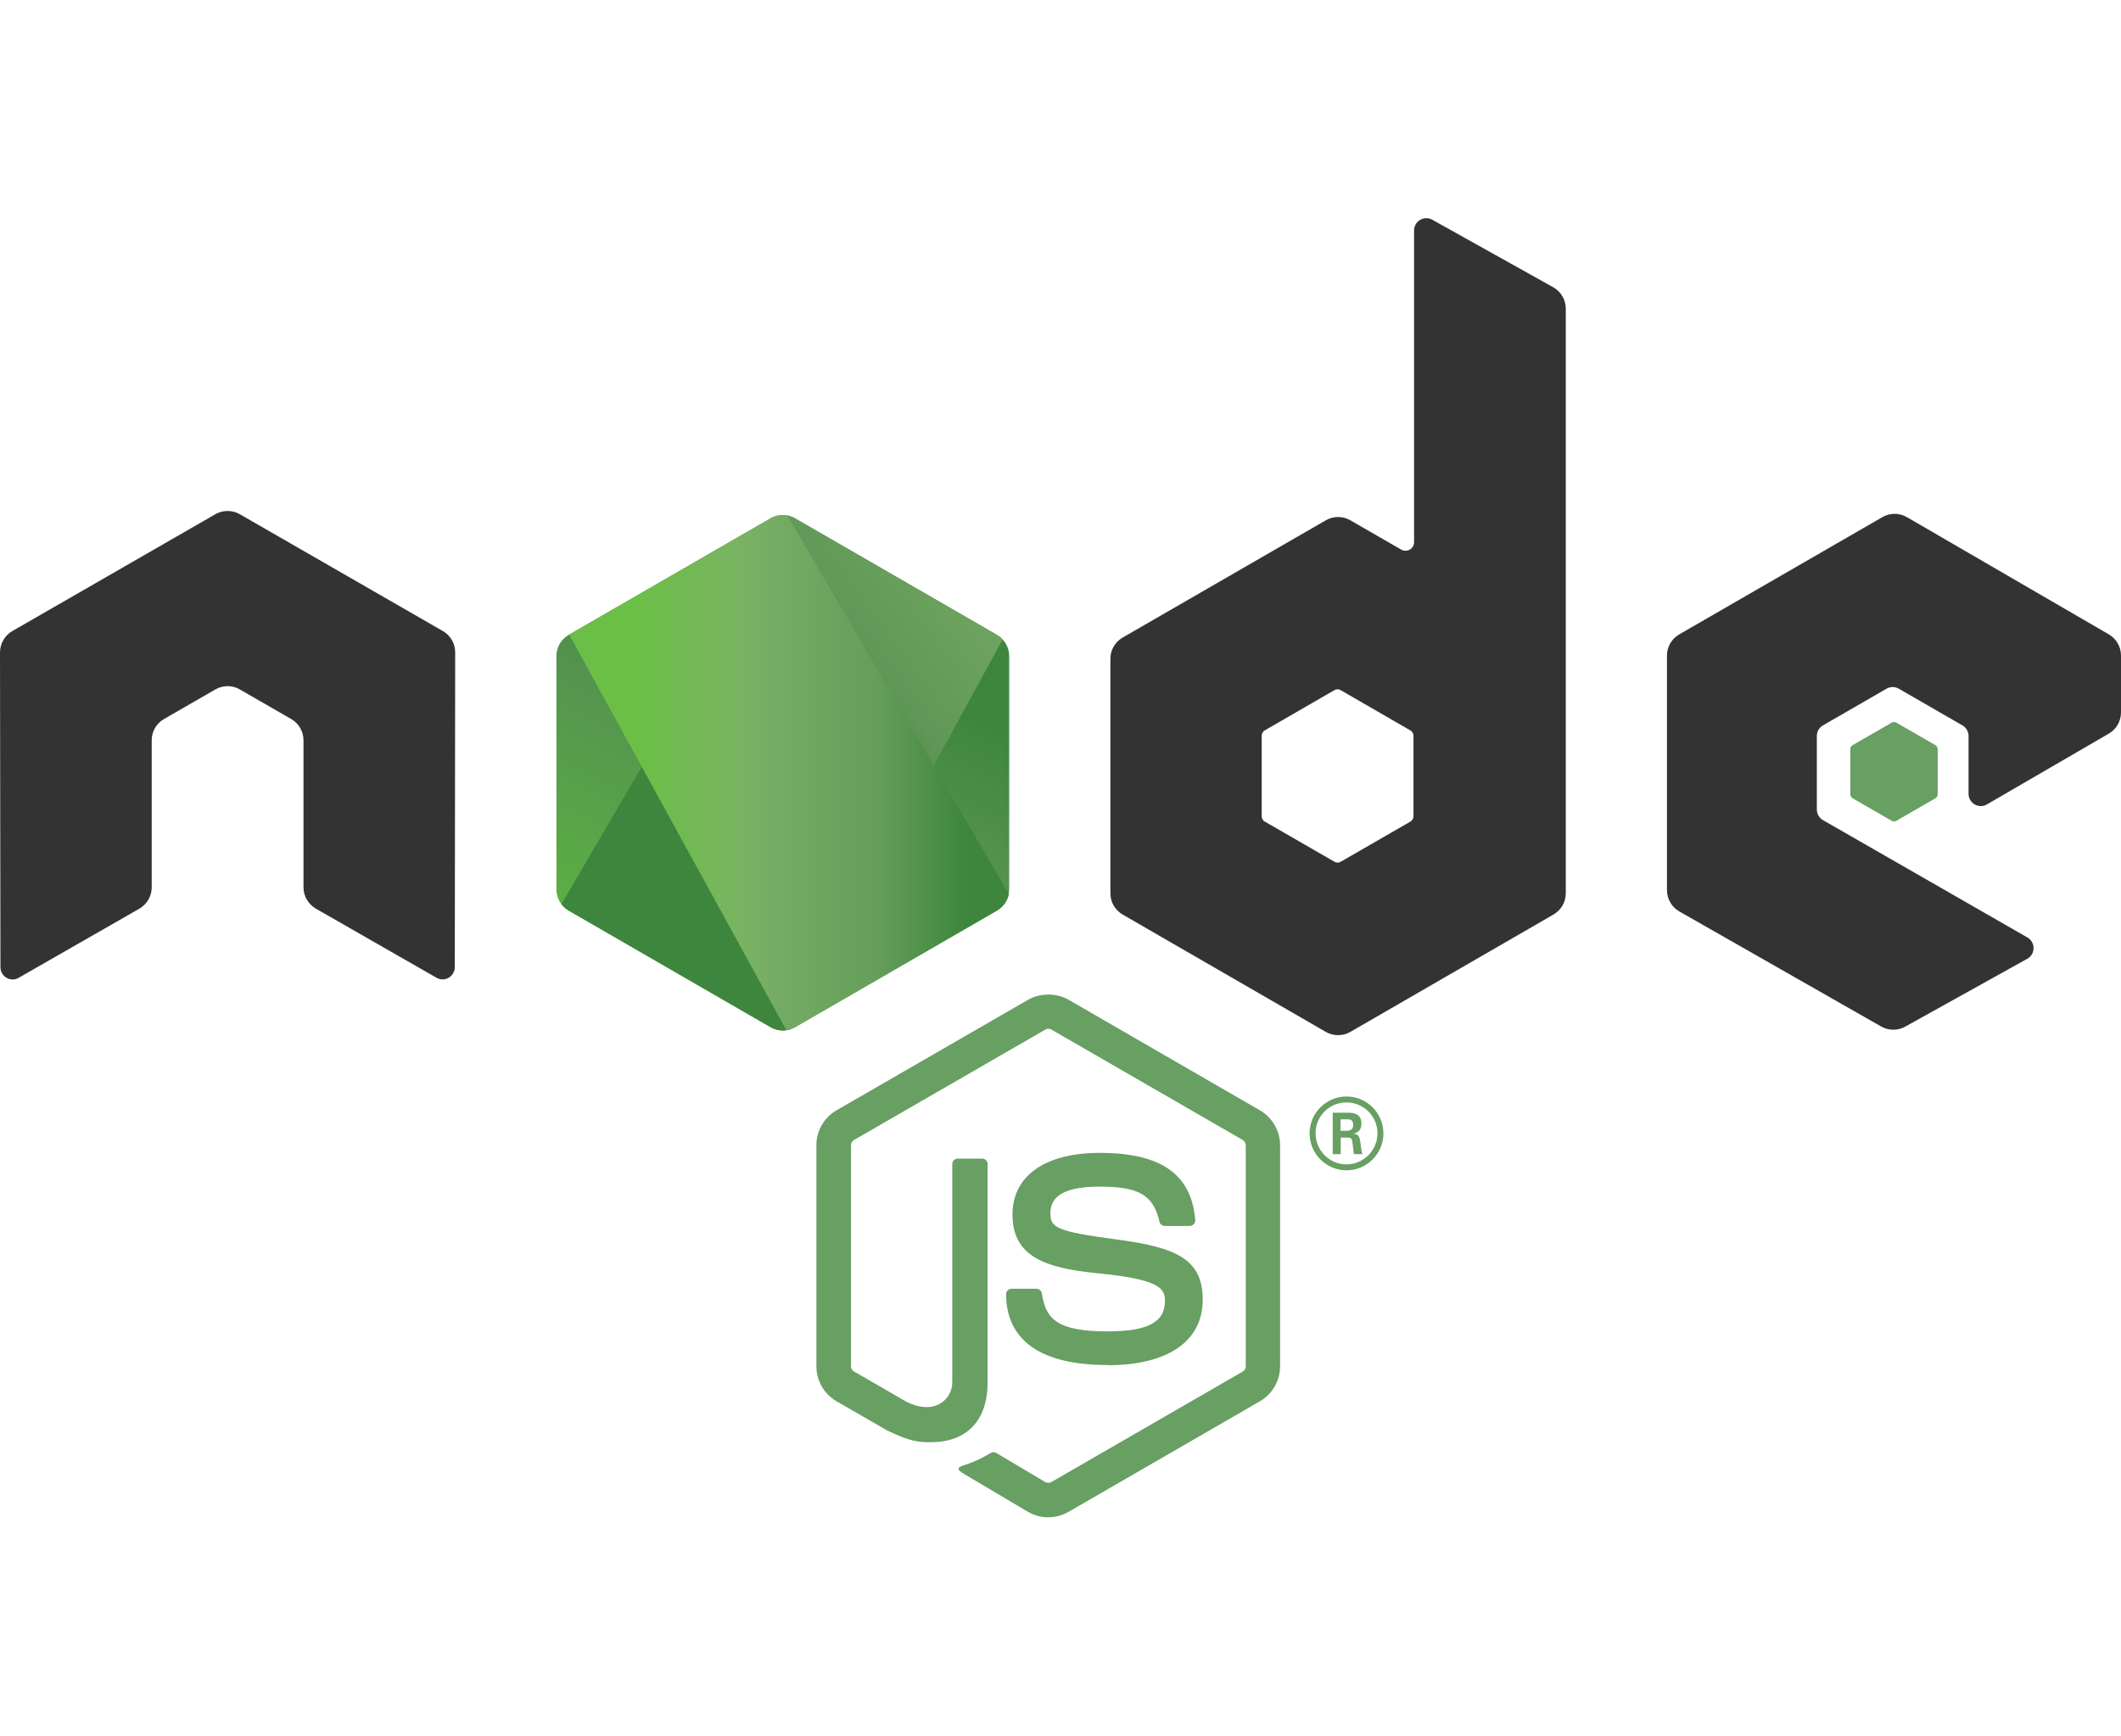
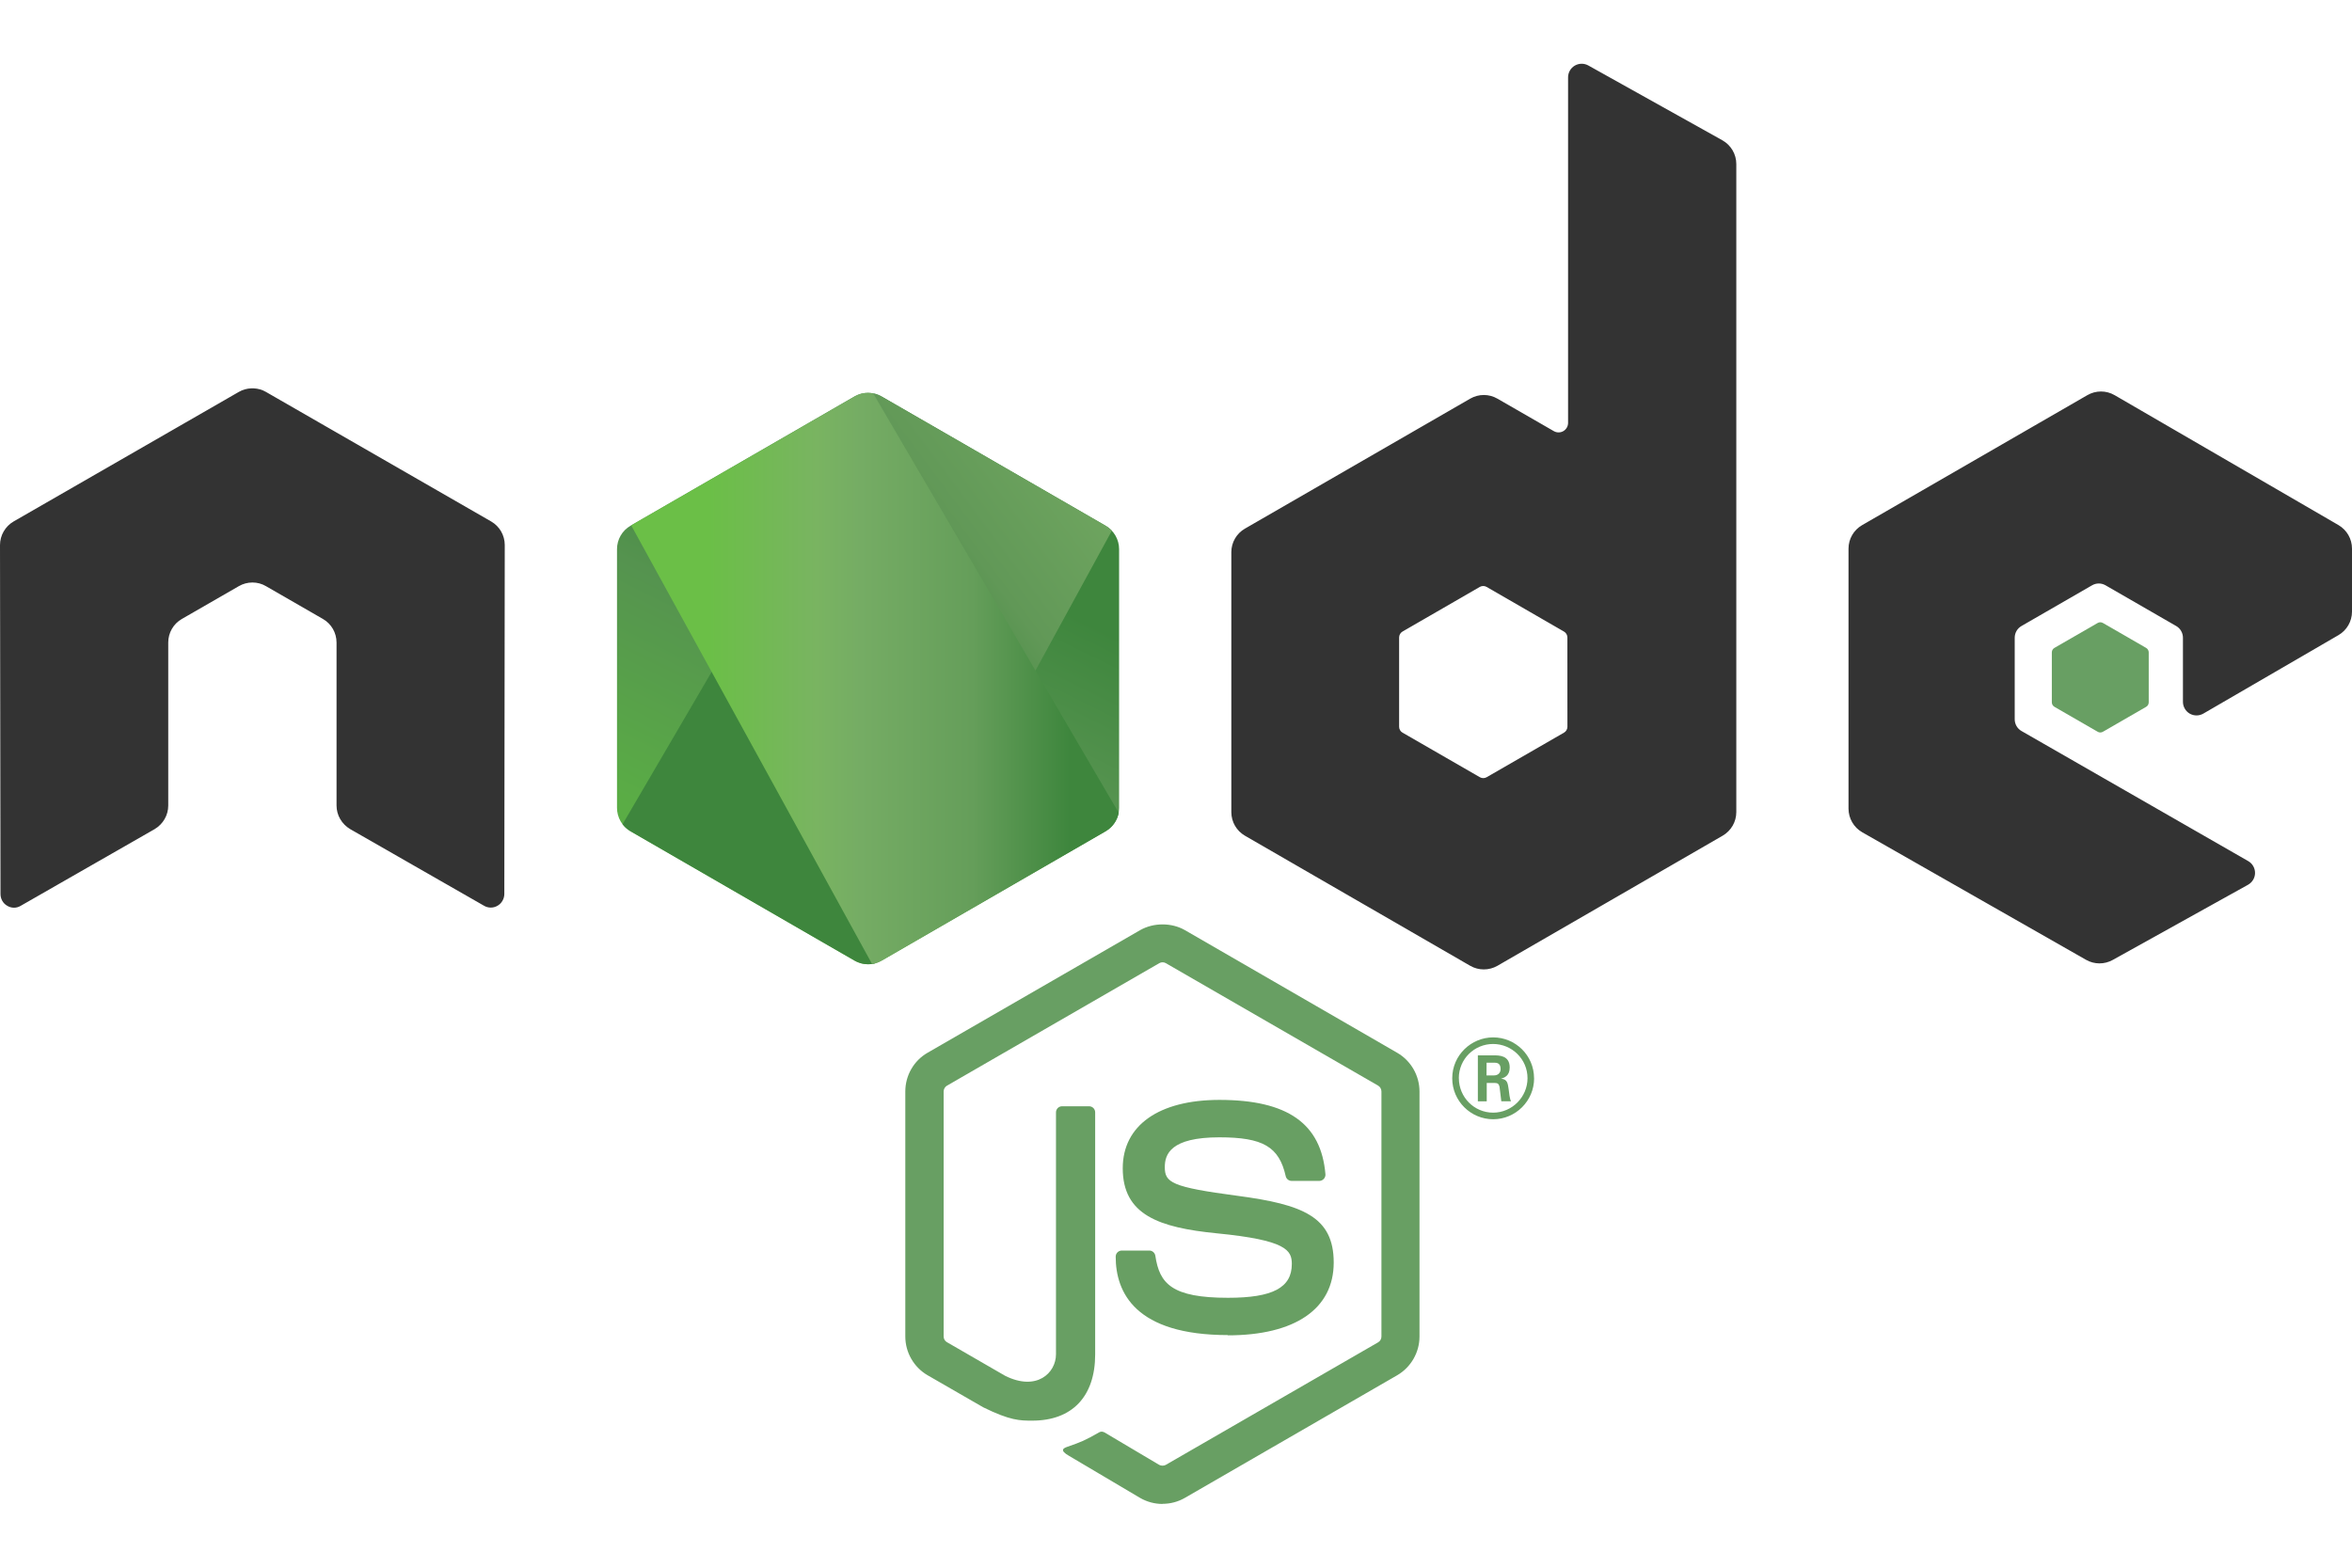
- <svg xmlns="http://www.w3.org/2000/svg" width="110" height="90" version="1.2" viewBox="0 0 442.37 270.929">
+ <svg xmlns="http://www.w3.org/2000/svg" width="90" height="60" version="1.2" viewBox="0 0 442.37 270.929">
  <defs>
    <clipPath id="a">
      <path d="M239.03 226.605l-42.13 24.317c-1.578.91-2.546 2.59-2.546 4.406v48.668c0 1.817.968 3.496 2.546 4.406l42.133 24.336c1.575.907 3.517.907 5.09 0l42.126-24.336c1.57-.91 2.54-2.59 2.54-4.406v-48.668c0-1.816-.97-3.496-2.55-4.406l-42.12-24.317c-.79-.453-1.67-.68-2.55-.68-.88 0-1.76.227-2.55.68" />
    </clipPath>
    <linearGradient id="b" x1="-.348" x2="1.251" gradientTransform="rotate(116.114 53.1 202.97) scale(86.48)" gradientUnits="userSpaceOnUse">
      <stop offset=".3" stop-color="#3E863D" />
      <stop offset=".5" stop-color="#55934F" />
      <stop offset=".8" stop-color="#5AAD45" />
    </linearGradient>
    <clipPath id="c">
      <path d="M195.398 307.086c.403.523.907.976 1.5 1.316l36.14 20.875 6.02 3.46c.9.52 1.926.74 2.934.665.336-.027.672-.09 1-.183l44.434-81.36c-.34-.37-.738-.68-1.184-.94l-27.586-15.93-14.582-8.39c-.414-.24-.863-.41-1.32-.53zm0 0" />
    </clipPath>
    <linearGradient id="d" x1="-.456" x2=".582" gradientTransform="rotate(-36.46 550.846 -214.337) scale(132.798)" gradientUnits="userSpaceOnUse">
      <stop offset=".57" stop-color="#3E863D" />
      <stop offset=".72" stop-color="#619857" />
      <stop offset="1" stop-color="#76AC64" />
    </linearGradient>
    <clipPath id="e">
      <path d="M241.066 225.953c-.707.07-1.398.29-2.035.652l-42.01 24.247 45.3 82.51c.63-.09 1.25-.3 1.81-.624l42.13-24.336c1.3-.754 2.19-2.03 2.46-3.476l-46.18-78.89c-.34-.067-.68-.102-1.03-.102-.14 0-.28.007-.42.02" />
    </clipPath>
    <linearGradient id="f" x1=".043" x2=".984" gradientTransform="translate(192.862 279.652) scale(97.417)" gradientUnits="userSpaceOnUse">
      <stop offset=".16" stop-color="#6BBF47" />
      <stop offset=".38" stop-color="#79B461" />
      <stop offset=".47" stop-color="#75AC64" />
      <stop offset=".7" stop-color="#659E5A" />
      <stop offset=".9" stop-color="#3E863D" />
    </linearGradient>
  </defs>
  <path fill="#689f63" d="M218.647 270.93c-1.46 0-2.91-.383-4.19-1.12l-13.337-7.896c-1.992-1.114-1.02-1.508-.363-1.735 2.656-.93 3.195-1.14 6.03-2.75.298-.17.688-.11.993.07l10.246 6.08c.37.2.895.2 1.238 0l39.95-23.06c.37-.21.61-.64.61-1.08v-46.1c0-.46-.24-.87-.618-1.1l-39.934-23.04c-.37-.22-.86-.22-1.23 0l-39.926 23.04c-.387.22-.633.65-.633 1.09v46.1c0 .44.24.86.62 1.07l10.94 6.32c5.94 2.97 9.57-.53 9.57-4.05v-45.5c0-.65.51-1.15 1.16-1.15h5.06c.63 0 1.15.5 1.15 1.15v45.52c0 7.92-4.32 12.47-11.83 12.47-2.31 0-4.13 0-9.21-2.5l-10.48-6.04c-2.59-1.5-4.19-4.3-4.19-7.29v-46.1c0-3 1.6-5.8 4.19-7.28l39.99-23.07c2.53-1.43 5.89-1.43 8.4 0l39.94 23.08c2.58 1.49 4.19 4.28 4.19 7.28v46.1c0 2.99-1.61 5.78-4.19 7.28l-39.94 23.07c-1.28.74-2.73 1.12-4.21 1.12" />
  <path fill="#689f63" d="M230.987 239.164c-17.48 0-21.145-8.024-21.145-14.754 0-.64.516-1.15 1.157-1.15h5.16c.57 0 1.05.415 1.14.978.78 5.258 3.1 7.91 13.67 7.91 8.42 0 12-1.902 12-6.367 0-2.57-1.02-4.48-14.1-5.76-10.94-1.08-17.7-3.49-17.7-12.24 0-8.06 6.8-12.86 18.19-12.86 12.79 0 19.13 4.44 19.93 13.98.03.33-.09.65-.31.89-.22.23-.53.37-.85.37h-5.19c-.54 0-1.01-.38-1.12-.9-1.25-5.53-4.27-7.3-12.48-7.3-9.19 0-10.26 3.2-10.26 5.6 0 2.91 1.26 3.76 13.66 5.4 12.28 1.63 18.11 3.93 18.11 12.56 0 8.7-7.26 13.69-19.92 13.69m48.66-48.89h1.34c1.1 0 1.31-.77 1.31-1.22 0-1.18-.81-1.18-1.26-1.18h-1.38zm-1.63-3.78h2.97c1.02 0 3.02 0 3.02 2.28 0 1.59-1.02 1.92-1.63 2.12 1.19.08 1.27.86 1.43 1.96.08.69.21 1.88.45 2.28h-1.83c-.05-.4-.33-2.6-.33-2.72-.12-.49-.29-.73-.9-.73h-1.51v3.46h-1.67zm-3.57 4.3c0 3.58 2.89 6.48 6.44 6.48 3.58 0 6.47-2.96 6.47-6.48 0-3.59-2.93-6.44-6.48-6.44-3.5 0-6.44 2.81-6.44 6.43m14.16.03c0 4.24-3.47 7.7-7.7 7.7-4.2 0-7.7-3.42-7.7-7.7 0-4.36 3.58-7.7 7.7-7.7 4.15 0 7.69 3.35 7.69 7.7" />
  <path fill="#333" fill-rule="evenodd" d="M94.936 90.55c0-1.84-.97-3.53-2.558-4.445l-42.356-24.37c-.715-.42-1.516-.64-2.328-.67h-.438c-.812.03-1.613.25-2.34.67L2.562 86.105C.984 87.025 0 88.715 0 90.555l.093 65.64c0 .91.47 1.76 1.27 2.21.78.48 1.76.48 2.54 0l25.18-14.42c1.59-.946 2.56-2.618 2.56-4.44V108.88c0-1.83.97-3.52 2.555-4.43l10.72-6.174c.796-.46 1.67-.688 2.56-.688.876 0 1.77.226 2.544.687l10.715 6.172c1.586.91 2.56 2.6 2.56 4.43v30.663c0 1.82.983 3.5 2.565 4.44l25.164 14.41c.79.47 1.773.47 2.56 0 .776-.45 1.268-1.3 1.268-2.21zm199.868 34.176c0 .457-.243.88-.64 1.106l-14.548 8.386c-.395.227-.883.227-1.277 0l-14.55-8.386c-.4-.227-.64-.65-.64-1.106V107.93c0-.458.24-.88.63-1.11l14.54-8.4c.4-.23.89-.23 1.29 0l14.55 8.4c.4.23.64.652.64 1.11zM298.734.324c-.794-.442-1.76-.43-2.544.027-.78.46-1.262 1.3-1.262 2.21v65c0 .64-.34 1.23-.894 1.55-.55.32-1.235.32-1.79 0L281.634 63c-1.58-.914-3.526-.914-5.112 0l-42.37 24.453c-1.583.91-2.56 2.6-2.56 4.42v48.92c0 1.83.977 3.51 2.56 4.43l42.37 24.47c1.582.91 3.53.91 5.117 0l42.37-24.48c1.58-.92 2.56-2.6 2.56-4.43V18.863c0-1.856-1.01-3.563-2.63-4.47zm141.093 107.164c1.574-.914 2.543-2.602 2.543-4.422V91.21c0-1.824-.97-3.507-2.547-4.425l-42.1-24.44c-1.59-.92-3.54-.92-5.13 0l-42.36 24.45c-1.59.92-2.56 2.6-2.56 4.43v48.9c0 1.84.99 3.54 2.58 4.45l42.09 23.99c1.55.89 3.45.9 5.02.03l25.46-14.15c.8-.45 1.31-1.3 1.31-2.22 0-.92-.49-1.78-1.29-2.23l-42.62-24.46c-.8-.45-1.29-1.3-1.29-2.21v-15.34c0-.916.48-1.76 1.28-2.216l13.26-7.65c.79-.46 1.76-.46 2.55 0l13.27 7.65c.79.45 1.28 1.3 1.28 2.21v12.06c0 .91.49 1.76 1.28 2.22.79.45 1.77.45 2.56-.01zm0 0" />
  <path fill="#689f63" fill-rule="evenodd" d="M394.538 105.2c.3-.177.676-.177.98 0l8.13 4.69c.304.176.49.5.49.85v9.39c0 .35-.186.674-.49.85l-8.13 4.69c-.304.177-.68.177-.98 0l-8.125-4.69c-.31-.176-.5-.5-.5-.85v-9.39c0-.35.18-.674.49-.85zm0 0" />
  <g clip-path="url(#a)" transform="translate(-78.306 -164.016)">
    <path fill="url(#b)" d="M331.363 246.793l-118.715-58.19-60.87 124.174L270.49 370.97zm0 0" />
  </g>
  <g clip-path="url(#c)" transform="translate(-78.306 -164.016)">
    <path fill="url(#d)" d="M144.07 264.004l83.825 113.453 110.86-81.906-83.83-113.45zm0 0" />
  </g>
  <g clip-path="url(#e)" transform="translate(-78.306 -164.016)">
    <path fill="url(#f)" d="M197.02 225.934v107.43h91.683v-107.43zm0 0" />
  </g>
</svg>
